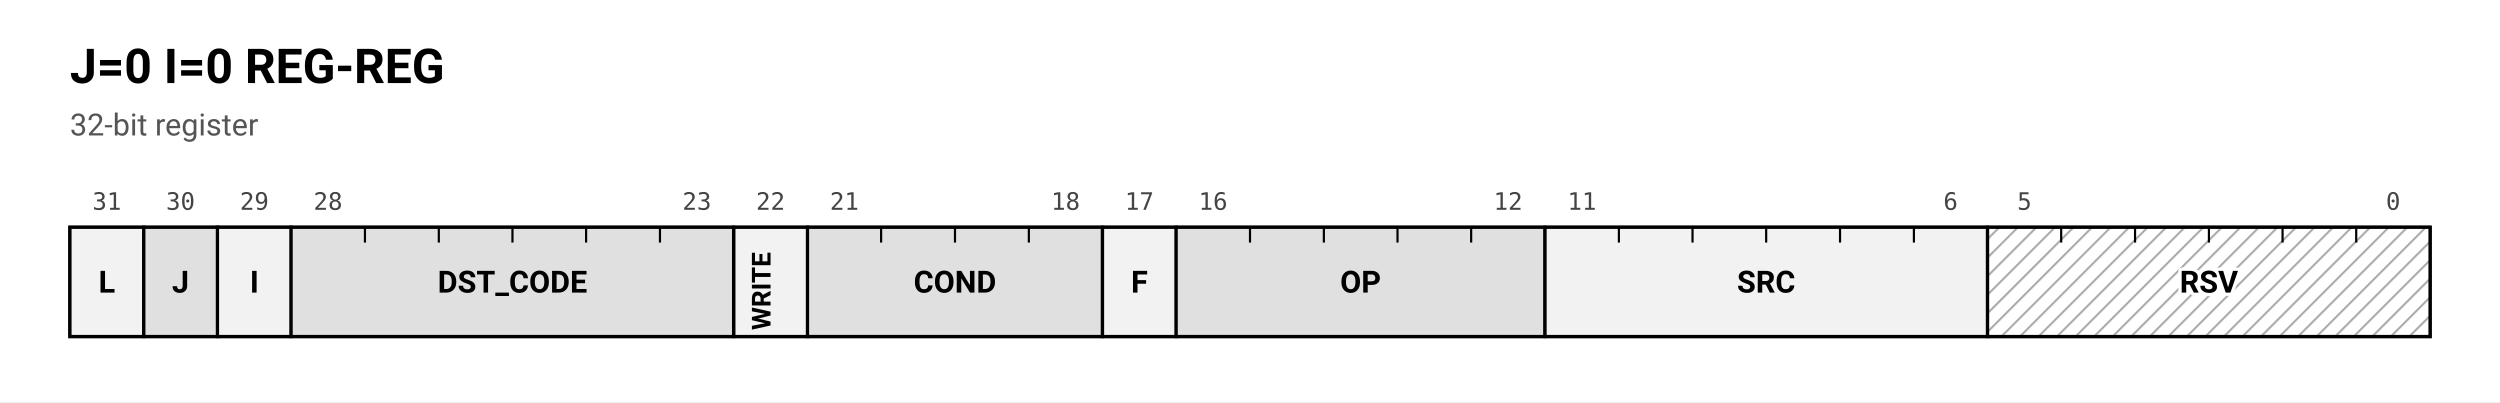
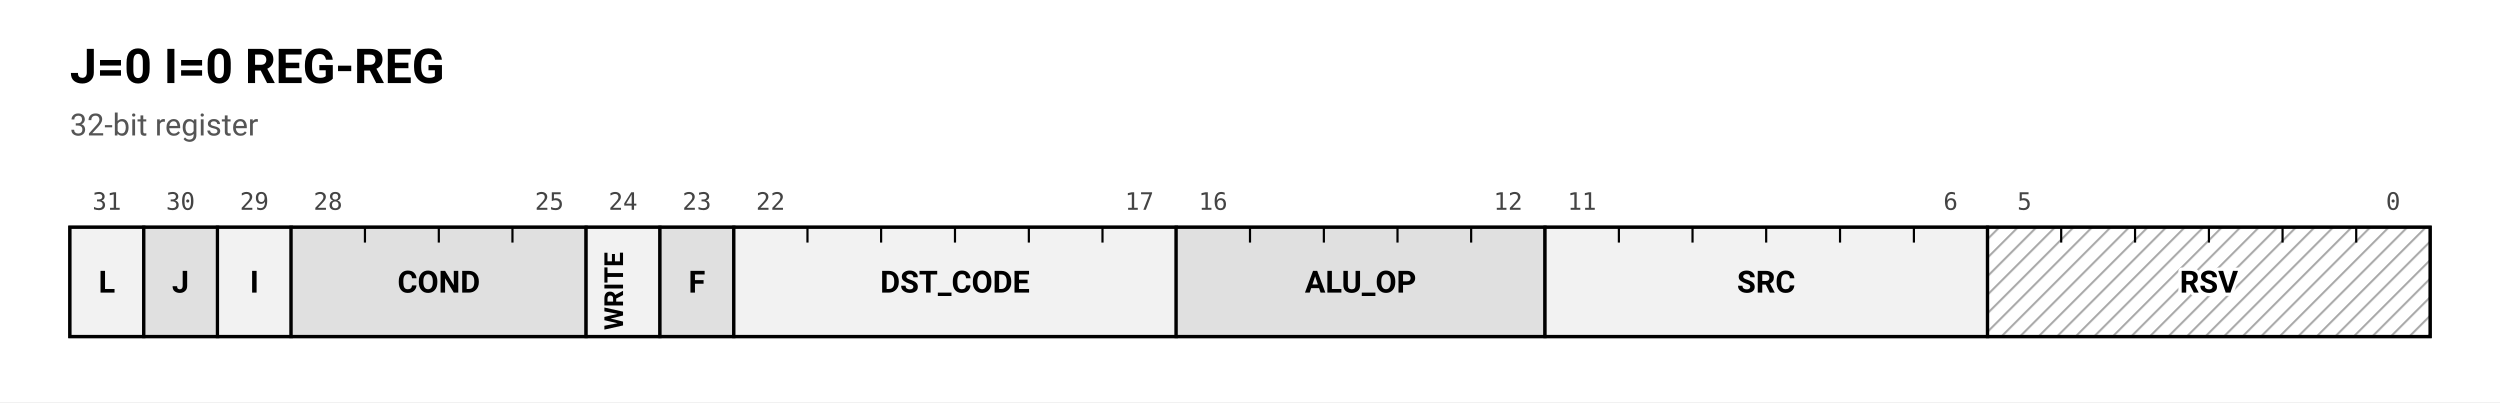
<svg xmlns="http://www.w3.org/2000/svg" width="1144" height="184" viewBox="0 0 1144 184">
  <defs>
    <pattern id="hatch" width="6" height="6" patternUnits="userSpaceOnUse" patternTransform="rotate(45)">
      <rect width="6" height="6" fill="#FFFFFF" />
      <line x1="0" y1="0" x2="0" y2="6" stroke="#B0B0B0" stroke-width="2" />
    </pattern>
    <pattern id="xpat" width="8" height="8" patternUnits="userSpaceOnUse">
      <rect width="8" height="8" fill="#FFFFFF" />
      <path d="M0 0L8 8M8 0L0 8" stroke="#C07070" stroke-width="1" />
    </pattern>
    <marker id="arr" viewBox="0 0 10 10" refX="9" refY="5" markerWidth="8" markerHeight="8" orient="auto">
      <path d="M0 0L10 5L0 10z" fill="#000000" />
    </marker>
  </defs>
  <style>text{font-family:-apple-system,BlinkMacSystemFont,"Segoe UI",Roboto,Helvetica,Arial,sans-serif}.m{font-family:ui-monospace,Menlo,Consolas,"DejaVu Sans Mono",monospace}</style>
  <rect width="1144" height="184" fill="#FFFFFF" />
  <text x="32" y="38" font-size="22" font-weight="700" fill="#000000">J=0 I=0 REG-REG</text>
  <text x="32" y="62" font-size="14" fill="#555555">32-bit register</text>
  <text x="48.9" y="96" font-size="11" text-anchor="middle" fill="#444444" class="m">31</text>
  <text x="82.6" y="96" font-size="11" text-anchor="middle" fill="#444444" class="m">30</text>
  <text x="116.4" y="96" font-size="11" text-anchor="middle" fill="#444444" class="m">29</text>
  <text x="150.1" y="96" font-size="11" text-anchor="middle" fill="#444444" class="m">28</text>
+   <text x="251.4" y="96" font-size="11" text-anchor="middle" fill="#444444" class="m">25</text>
+   <text x="285.1" y="96" font-size="11" text-anchor="middle" fill="#444444" class="m">24</text>
  <text x="318.9" y="96" font-size="11" text-anchor="middle" fill="#444444" class="m">23</text>
  <text x="352.6" y="96" font-size="11" text-anchor="middle" fill="#444444" class="m">22</text>
-   <text x="386.4" y="96" font-size="11" text-anchor="middle" fill="#444444" class="m">21</text>
-   <text x="487.6" y="96" font-size="11" text-anchor="middle" fill="#444444" class="m">18</text>
  <text x="521.4" y="96" font-size="11" text-anchor="middle" fill="#444444" class="m">17</text>
  <text x="555.1" y="96" font-size="11" text-anchor="middle" fill="#444444" class="m">16</text>
  <text x="690.1" y="96" font-size="11" text-anchor="middle" fill="#444444" class="m">12</text>
  <text x="723.9" y="96" font-size="11" text-anchor="middle" fill="#444444" class="m">11</text>
  <text x="892.6" y="96" font-size="11" text-anchor="middle" fill="#444444" class="m">6</text>
  <text x="926.4" y="96" font-size="11" text-anchor="middle" fill="#444444" class="m">5</text>
  <text x="1095.1" y="96" font-size="11" text-anchor="middle" fill="#444444" class="m">0</text>
  <rect x="32" y="104" width="1080" height="50" fill="#FFFFFF" stroke="#000000" stroke-width="1.5" />
  <rect x="32" y="104" width="33.8" height="50" fill="#F2F2F2" stroke="#000000" stroke-width="1.5" />
  <text x="48.9" y="133.9" font-size="14" text-anchor="middle" fill="#000000" font-weight="700">L</text>
  <rect x="65.8" y="104" width="33.8" height="50" fill="#E0E0E0" stroke="#000000" stroke-width="1.5" />
  <text x="82.6" y="133.9" font-size="14" text-anchor="middle" fill="#000000" font-weight="700">J</text>
  <rect x="99.5" y="104" width="33.8" height="50" fill="#F2F2F2" stroke="#000000" stroke-width="1.5" />
  <text x="116.4" y="133.9" font-size="14" text-anchor="middle" fill="#000000" font-weight="700">I</text>
-   <rect x="133.2" y="104" width="202.5" height="50" fill="#E0E0E0" stroke="#000000" stroke-width="1.5" />
-   <text x="234.5" y="133.9" font-size="14" text-anchor="middle" fill="#000000" font-weight="700">DST_CODE</text>
+   <rect x="133.2" y="104" width="135" height="50" fill="#E0E0E0" stroke="#000000" stroke-width="1.5" />
+   <text x="200.8" y="133.9" font-size="14" text-anchor="middle" fill="#000000" font-weight="700">COND</text>
  <line x1="167" y1="104" x2="167" y2="111" stroke="#000000" stroke-width="1" />
  <line x1="200.8" y1="104" x2="200.8" y2="111" stroke="#000000" stroke-width="1" />
  <line x1="234.5" y1="104" x2="234.5" y2="111" stroke="#000000" stroke-width="1" />
-   <line x1="268.2" y1="104" x2="268.2" y2="111" stroke="#000000" stroke-width="1" />
-   <line x1="302" y1="104" x2="302" y2="111" stroke="#000000" stroke-width="1" />
-   <rect x="335.8" y="104" width="33.8" height="50" fill="#F2F2F2" stroke="#000000" stroke-width="1.5" />
-   <text x="352.6" y="133.2" font-size="12" text-anchor="middle" fill="#000000" font-weight="700" transform="rotate(-90 352.6 133.2)">WRITE</text>
-   <rect x="369.5" y="104" width="135" height="50" fill="#E0E0E0" stroke="#000000" stroke-width="1.5" />
-   <text x="437" y="133.9" font-size="14" text-anchor="middle" fill="#000000" font-weight="700">COND</text>
+   <rect x="268.2" y="104" width="33.8" height="50" fill="#F2F2F2" stroke="#000000" stroke-width="1.5" />
+   <text x="285.1" y="133.2" font-size="12" text-anchor="middle" fill="#000000" font-weight="700" transform="rotate(-90 285.1 133.2)">WRITE</text>
+   <rect x="302" y="104" width="33.8" height="50" fill="#E0E0E0" stroke="#000000" stroke-width="1.5" />
+   <text x="318.9" y="133.9" font-size="14" text-anchor="middle" fill="#000000" font-weight="700">F</text>
+   <rect x="335.8" y="104" width="202.5" height="50" fill="#F2F2F2" stroke="#000000" stroke-width="1.5" />
+   <text x="437" y="133.9" font-size="14" text-anchor="middle" fill="#000000" font-weight="700">DST_CODE</text>
+   <line x1="369.5" y1="104" x2="369.5" y2="111" stroke="#000000" stroke-width="1" />
  <line x1="403.2" y1="104" x2="403.2" y2="111" stroke="#000000" stroke-width="1" />
  <line x1="437" y1="104" x2="437" y2="111" stroke="#000000" stroke-width="1" />
  <line x1="470.8" y1="104" x2="470.8" y2="111" stroke="#000000" stroke-width="1" />
-   <rect x="504.5" y="104" width="33.8" height="50" fill="#F2F2F2" stroke="#000000" stroke-width="1.5" />
-   <text x="521.4" y="133.9" font-size="14" text-anchor="middle" fill="#000000" font-weight="700">F</text>
+   <line x1="504.5" y1="104" x2="504.5" y2="111" stroke="#000000" stroke-width="1" />
  <rect x="538.2" y="104" width="168.8" height="50" fill="#E0E0E0" stroke="#000000" stroke-width="1.5" />
-   <text x="622.6" y="133.9" font-size="14" text-anchor="middle" fill="#000000" font-weight="700">OP</text>
+   <text x="622.6" y="133.9" font-size="14" text-anchor="middle" fill="#000000" font-weight="700">ALU_OP</text>
  <line x1="572" y1="104" x2="572" y2="111" stroke="#000000" stroke-width="1" />
  <line x1="605.8" y1="104" x2="605.8" y2="111" stroke="#000000" stroke-width="1" />
  <line x1="639.5" y1="104" x2="639.5" y2="111" stroke="#000000" stroke-width="1" />
  <line x1="673.2" y1="104" x2="673.2" y2="111" stroke="#000000" stroke-width="1" />
  <rect x="707" y="104" width="202.5" height="50" fill="#F2F2F2" stroke="#000000" stroke-width="1.5" />
  <text x="808.2" y="133.9" font-size="14" text-anchor="middle" fill="#000000" font-weight="700">SRC</text>
  <line x1="740.8" y1="104" x2="740.8" y2="111" stroke="#000000" stroke-width="1" />
  <line x1="774.5" y1="104" x2="774.5" y2="111" stroke="#000000" stroke-width="1" />
  <line x1="808.2" y1="104" x2="808.2" y2="111" stroke="#000000" stroke-width="1" />
  <line x1="842" y1="104" x2="842" y2="111" stroke="#000000" stroke-width="1" />
  <line x1="875.8" y1="104" x2="875.8" y2="111" stroke="#000000" stroke-width="1" />
  <rect x="909.5" y="104" width="202.5" height="50" fill="url(#hatch)" stroke="#000000" stroke-width="1.5" />
  <text x="1010.8" y="133.9" font-size="14" text-anchor="middle" fill="#000000" font-weight="700" style="paint-order:stroke;stroke:#fff;stroke-width:3px;stroke-linejoin:round">RSV</text>
  <line x1="943.2" y1="104" x2="943.2" y2="111" stroke="#000000" stroke-width="1" />
  <line x1="977" y1="104" x2="977" y2="111" stroke="#000000" stroke-width="1" />
  <line x1="1010.8" y1="104" x2="1010.8" y2="111" stroke="#000000" stroke-width="1" />
  <line x1="1044.5" y1="104" x2="1044.5" y2="111" stroke="#000000" stroke-width="1" />
  <line x1="1078.2" y1="104" x2="1078.2" y2="111" stroke="#000000" stroke-width="1" />
</svg>
